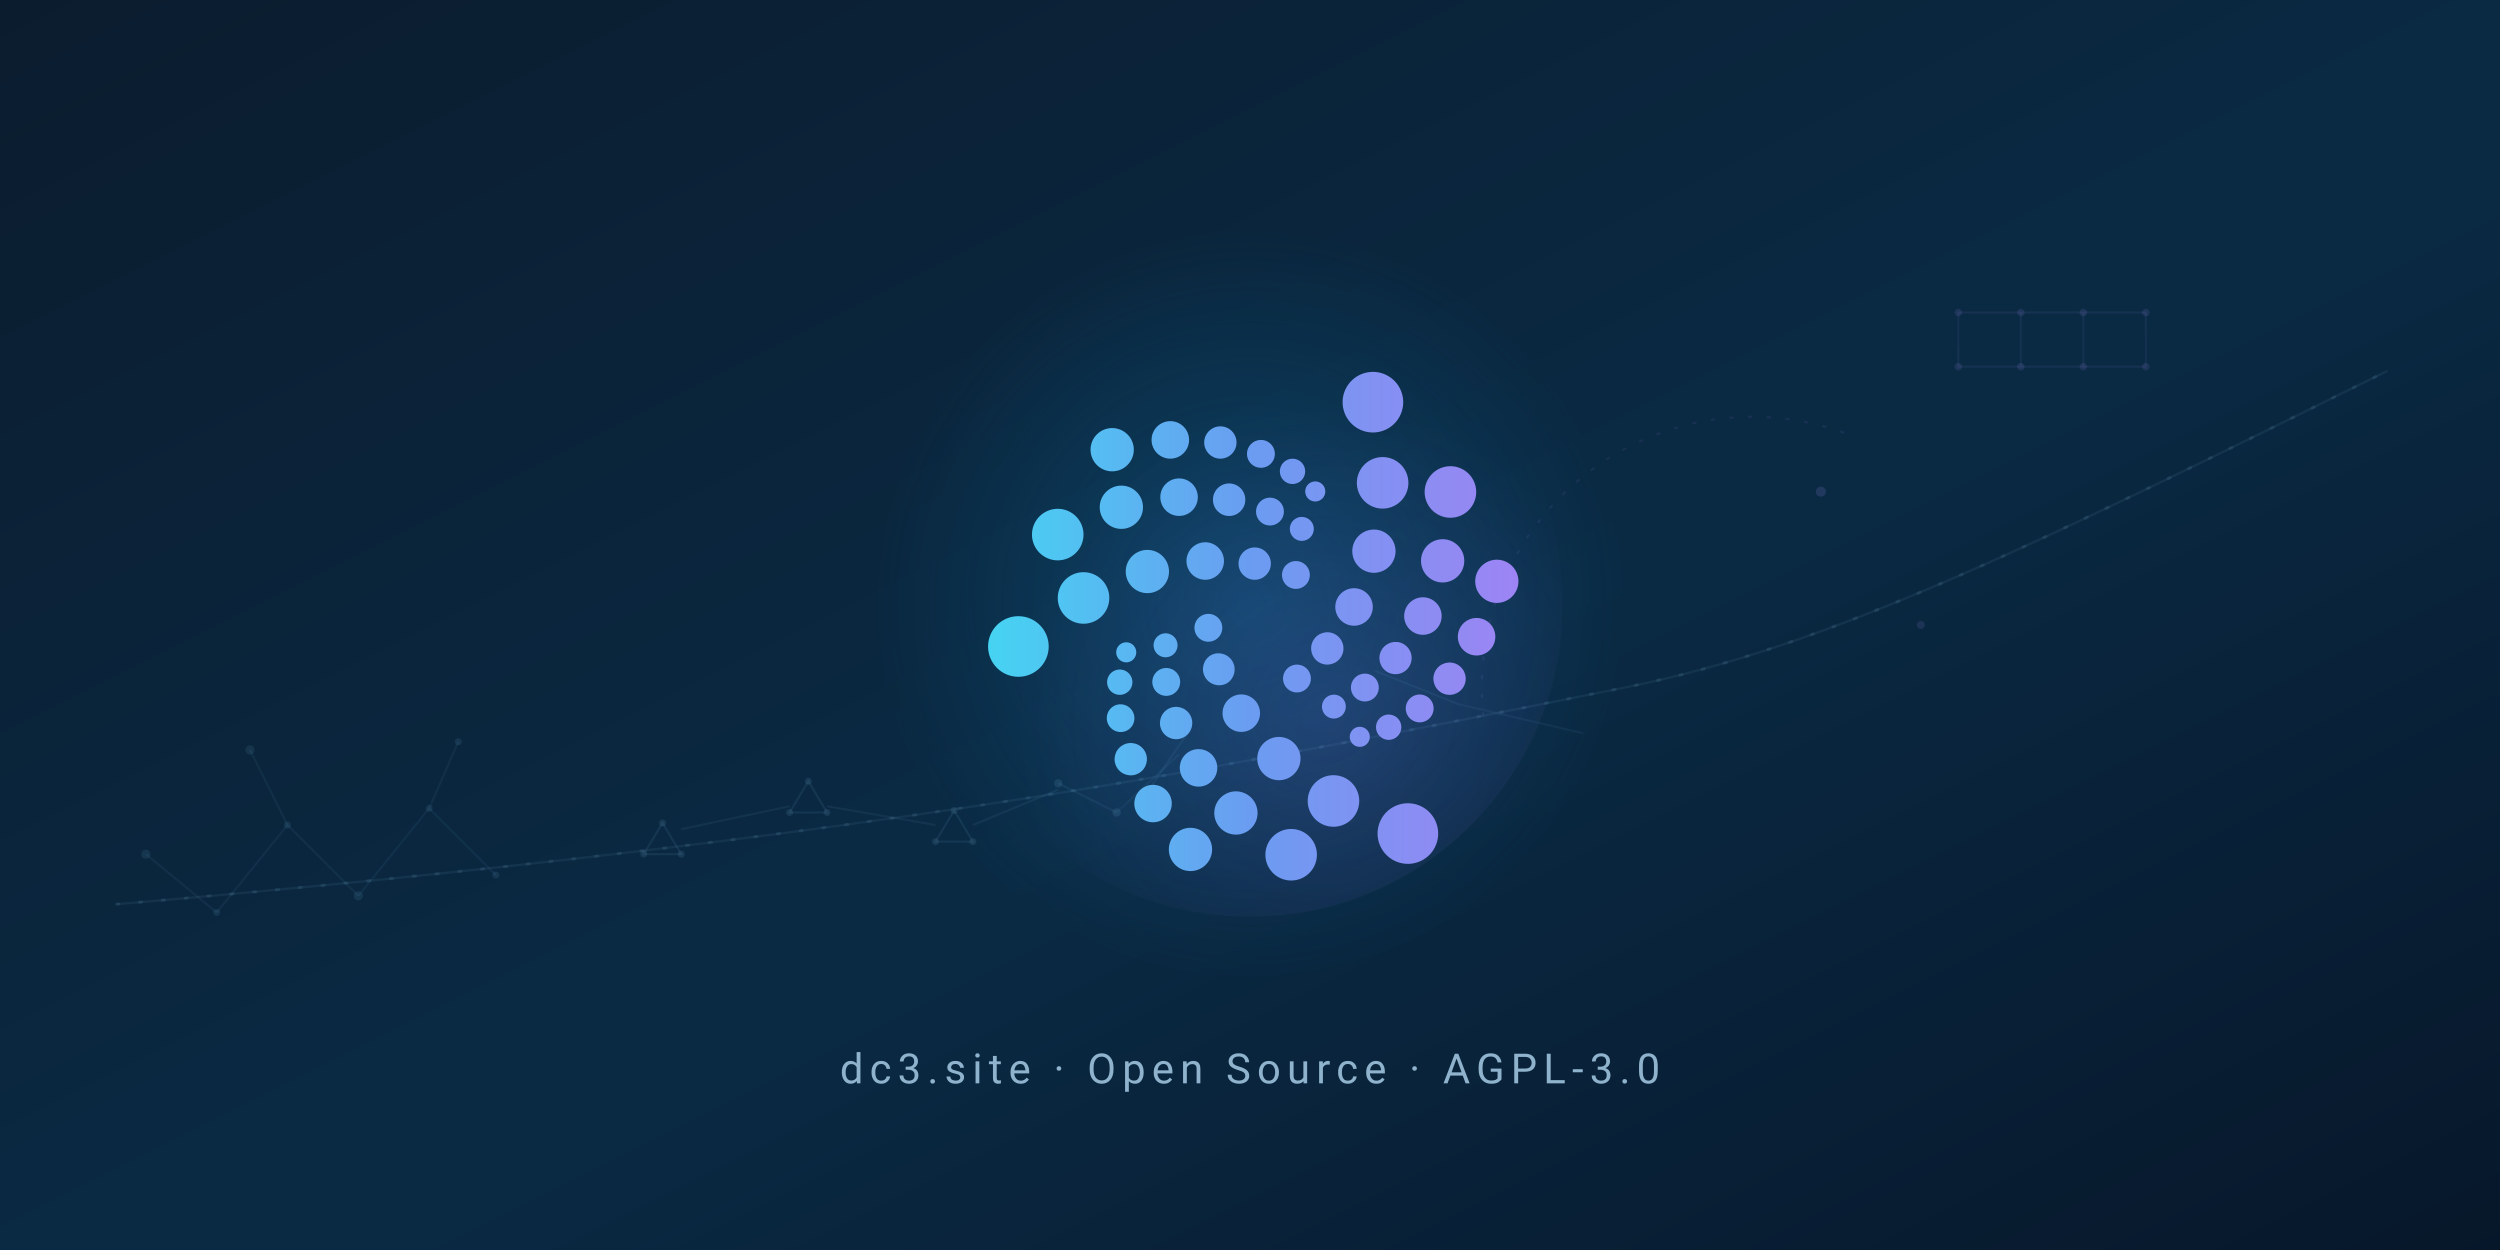
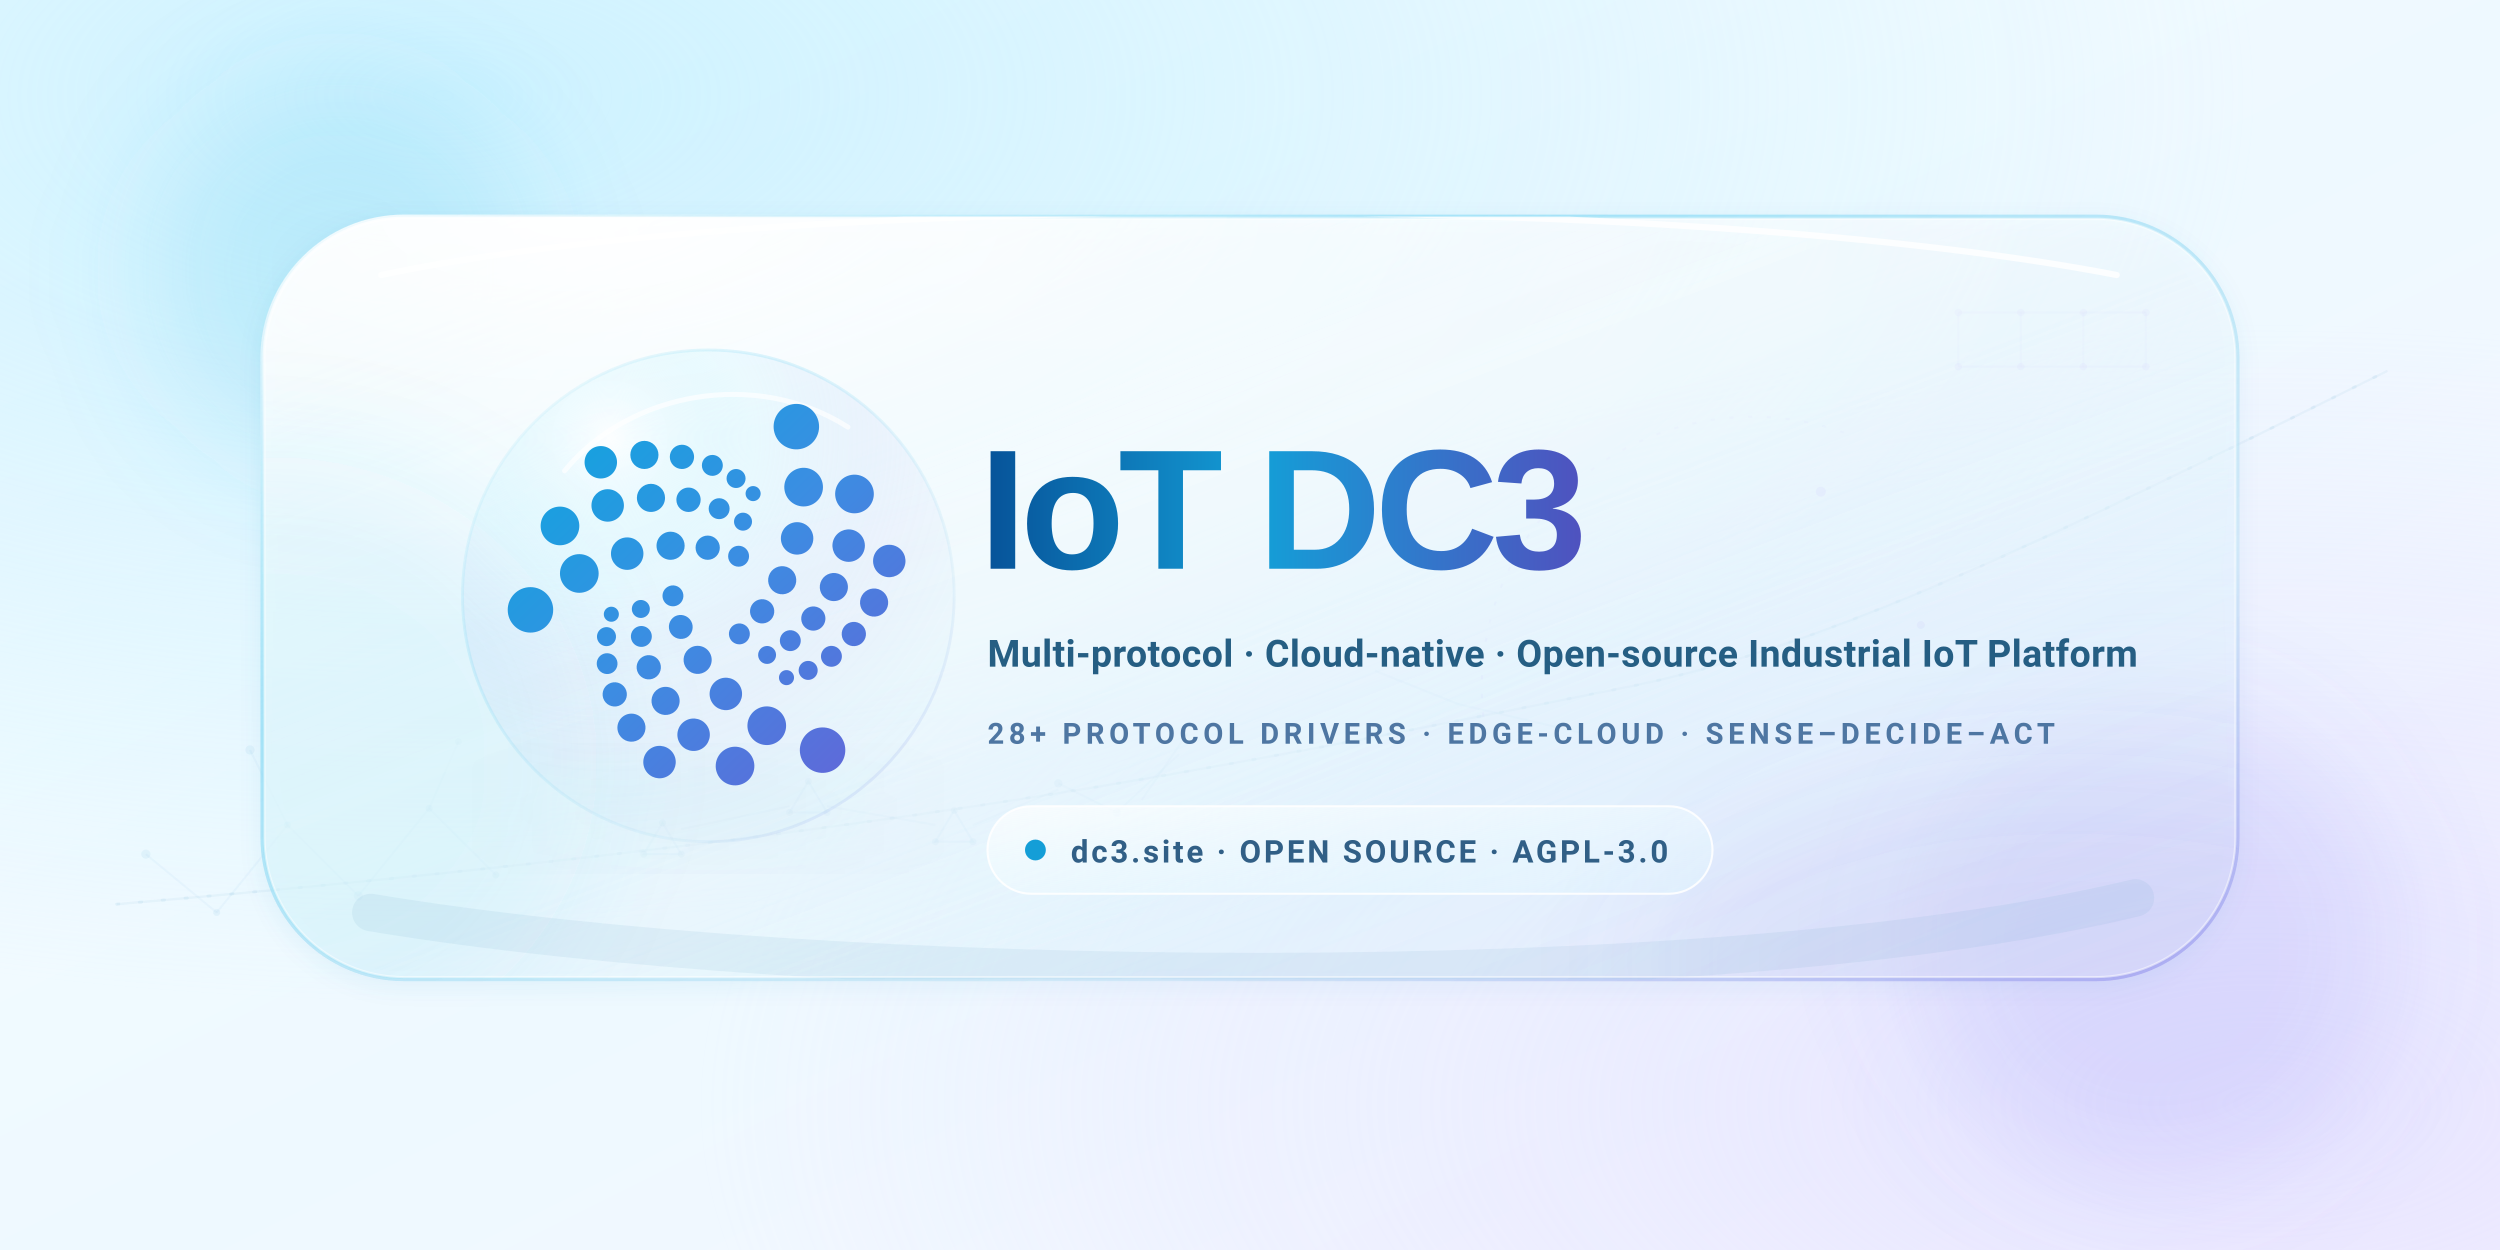
<svg xmlns="http://www.w3.org/2000/svg" width="1200" height="600" viewBox="0 0 1200 600" font-family="'Segoe UI','PingFang SC',Roboto,Arial,sans-serif">
  <defs>
    <linearGradient id="bg" x1="0" y1="0" x2="1" y2="1">
-       <stop offset="0" stop-color="#0b1c2e" />
-       <stop offset="0.55" stop-color="#0a2a44" />
-       <stop offset="1" stop-color="#07172a" />
+       <stop offset="0" stop-color="#f9fdff" />
+       <stop offset="0.52" stop-color="#eef9ff" />
+       <stop offset="1" stop-color="#f8f6ff" />
    </linearGradient>
+     <radialGradient id="bg-cyan" cx="0.18" cy="0.08" r="0.72">
+       <stop offset="0" stop-color="#bdeeff" stop-opacity="0.72" />
+       <stop offset="1" stop-color="#bdeeff" stop-opacity="0" />
+     </radialGradient>
+     <radialGradient id="bg-violet" cx="0.9" cy="0.88" r="0.62">
+       <stop offset="0" stop-color="#ddd9ff" stop-opacity="0.58" />
+       <stop offset="1" stop-color="#ddd9ff" stop-opacity="0" />
+     </radialGradient>
    <linearGradient id="word" x1="0" y1="0" x2="1" y2="0">
-       <stop offset="0" stop-color="#38c6ec" />
-       <stop offset="0.5" stop-color="#5a8dee" />
-       <stop offset="1" stop-color="#8f6ff2" />
+       <stop offset="0" stop-color="#07549a" />
+       <stop offset="0.46" stop-color="#149ed7" />
+       <stop offset="1" stop-color="#4f52bf" />
    </linearGradient>
-     <linearGradient id="logoword" x1="0" y1="0" x2="1" y2="0">
-       <stop offset="0" stop-color="#46d3f2" />
-       <stop offset="0.5" stop-color="#6b9cf1" />
-       <stop offset="1" stop-color="#9d84f4" />
+     <linearGradient id="logoword" x1="0" y1="0" x2="1" y2="1">
+       <stop offset="0" stop-color="#08a9de" />
+       <stop offset="0.5" stop-color="#3c8de2" />
+       <stop offset="1" stop-color="#6662d7" />
    </linearGradient>
-     <radialGradient id="logoglow" cx="0.5" cy="0.5" r="0.5">
-       <stop offset="0" stop-color="#1296db" stop-opacity="0.26" />
-       <stop offset="1" stop-color="#1296db" stop-opacity="0" />
+     <radialGradient id="logo-lens" cx="0.3" cy="0.18" r="0.86">
+       <stop offset="0" stop-color="#ffffff" stop-opacity="0.7" />
+       <stop offset="0.34" stop-color="#b9f0ff" stop-opacity="0.2" />
+       <stop offset="0.72" stop-color="#8e9cec" stop-opacity="0.07" />
+       <stop offset="1" stop-color="#55bfe8" stop-opacity="0.015" />
    </radialGradient>
-     <radialGradient id="logoglow2" cx="0.62" cy="0.68" r="0.5">
-       <stop offset="0" stop-color="#8f6ff2" stop-opacity="0.16" />
-       <stop offset="1" stop-color="#8f6ff2" stop-opacity="0" />
+     <linearGradient id="glass-base" x1="0" y1="0" x2="1" y2="1">
+       <stop offset="0" stop-color="#ffffff" stop-opacity="0.84" />
+       <stop offset="0.42" stop-color="#f8fdff" stop-opacity="0.61" />
+       <stop offset="0.72" stop-color="#dff5ff" stop-opacity="0.42" />
+       <stop offset="1" stop-color="#ebe9ff" stop-opacity="0.48" />
+     </linearGradient>
+     <radialGradient id="glass-light" cx="0.16" cy="0" r="0.76">
+       <stop offset="0" stop-color="#ffffff" stop-opacity="0.96" />
+       <stop offset="0.38" stop-color="#ffffff" stop-opacity="0.34" />
+       <stop offset="1" stop-color="#ffffff" stop-opacity="0" />
    </radialGradient>
+     <linearGradient id="glass-border" x1="0" y1="0" x2="1" y2="1">
+       <stop offset="0" stop-color="#ffffff" stop-opacity="0.98" />
+       <stop offset="0.34" stop-color="#80d8f4" stop-opacity="0.62" />
+       <stop offset="0.72" stop-color="#b8dff3" stop-opacity="0.5" />
+       <stop offset="1" stop-color="#8c89ec" stop-opacity="0.58" />
+     </linearGradient>
+     <linearGradient id="glass-sheen" x1="0" y1="0" x2="0" y2="1">
+       <stop offset="0" stop-color="#ffffff" stop-opacity="0.92" />
+       <stop offset="0.38" stop-color="#ffffff" stop-opacity="0.18" />
+       <stop offset="1" stop-color="#ffffff" stop-opacity="0" />
+     </linearGradient>
+     <linearGradient id="pill-fill" x1="0" y1="0" x2="1" y2="1">
+       <stop offset="0" stop-color="#ffffff" stop-opacity="0.72" />
+       <stop offset="1" stop-color="#dff6ff" stop-opacity="0.38" />
+     </linearGradient>
+     <filter id="glass-shadow" x="-20%" y="-30%" width="140%" height="170%">
+       <feDropShadow dx="0" dy="22" stdDeviation="25" flood-color="#0c5999" flood-opacity="0.15" />
+       <feDropShadow dx="0" dy="3" stdDeviation="5" flood-color="#2c7fba" flood-opacity="0.11" />
+     </filter>
+     <filter id="soft-blur" x="-80%" y="-80%" width="260%" height="260%">
+       <feGaussianBlur stdDeviation="28" />
+     </filter>
+     <clipPath id="glass-clip">
+       <rect x="126" y="104" width="948" height="366" rx="68" />
+     </clipPath>
  </defs>
  <rect width="1200" height="600" fill="url(#bg)" />
+   <rect width="1200" height="600" fill="url(#bg-cyan)" />
+   <rect width="1200" height="600" fill="url(#bg-violet)" />
+   <circle cx="163" cy="130" r="92" fill="#4bc4ed" fill-opacity="0.18" filter="url(#soft-blur)" />
+   <circle cx="1035" cy="454" r="116" fill="#817cf0" fill-opacity="0.15" filter="url(#soft-blur)" />
  <g id="dc3-protocol-mesh">
    <path d="M56 434 C 220 420, 400 400, 560 372 C 640 358, 700 346, 780 330 C 880 310, 980 260, 1146 178" fill="none" stroke="#7db8dd" stroke-opacity="0.09" stroke-width="1.1" />
    <path d="M56 434 C 220 420, 400 400, 560 372 C 640 358, 700 346, 780 330 C 880 310, 980 260, 1146 178" fill="none" stroke="#7db8dd" stroke-opacity="0.12" stroke-width="1.5" stroke-dasharray="1 10" stroke-linecap="round" />
    <line x1="70" y1="410" x2="104" y2="438" stroke="#7db8dd" stroke-opacity="0.07" stroke-width="1" />
    <line x1="104" y1="438" x2="138" y2="396" stroke="#7db8dd" stroke-opacity="0.07" stroke-width="1" />
    <line x1="138" y1="396" x2="172" y2="430" stroke="#7db8dd" stroke-opacity="0.07" stroke-width="1" />
    <line x1="172" y1="430" x2="206" y2="388" stroke="#7db8dd" stroke-opacity="0.07" stroke-width="1" />
    <line x1="206" y1="388" x2="238" y2="420" stroke="#7db8dd" stroke-opacity="0.07" stroke-width="1" />
    <line x1="120" y1="360" x2="138" y2="396" stroke="#7db8dd" stroke-opacity="0.07" stroke-width="1" />
    <line x1="220" y1="356" x2="206" y2="388" stroke="#7db8dd" stroke-opacity="0.07" stroke-width="1" />
    <path d="M318 395 L327 410 L309 410 Z" fill="none" stroke="#7db8dd" stroke-opacity="0.10" />
    <path d="M388 375 L397 390 L379 390 Z" fill="none" stroke="#7db8dd" stroke-opacity="0.10" />
    <path d="M458 389 L467 404 L449 404 Z" fill="none" stroke="#7db8dd" stroke-opacity="0.10" />
    <line x1="327" y1="398" x2="379" y2="387" stroke="#7db8dd" stroke-opacity="0.08" stroke-width="1" />
    <line x1="397" y1="387" x2="449" y2="396" stroke="#7db8dd" stroke-opacity="0.08" stroke-width="1" />
    <line x1="467" y1="396" x2="508" y2="379" stroke="#7db8dd" stroke-opacity="0.08" stroke-width="1" />
    <line x1="508" y1="376" x2="536" y2="390" stroke="#7db8dd" stroke-opacity="0.08" stroke-width="1" />
    <line x1="548" y1="384" x2="570" y2="352" stroke="#7db8dd" stroke-opacity="0.08" stroke-width="1" />
    <line x1="536" y1="390" x2="566" y2="362" stroke="#7db8dd" stroke-opacity="0.07" stroke-width="1" />
    <line x1="940" y1="150" x2="970" y2="150" stroke="#a88ff5" stroke-opacity="0.08" stroke-width="1" />
    <line x1="940" y1="150" x2="940" y2="176" stroke="#a88ff5" stroke-opacity="0.07" stroke-width="1" />
    <line x1="940" y1="176" x2="970" y2="176" stroke="#a88ff5" stroke-opacity="0.08" stroke-width="1" />
    <line x1="970" y1="150" x2="1000" y2="150" stroke="#a88ff5" stroke-opacity="0.08" stroke-width="1" />
    <line x1="970" y1="150" x2="970" y2="176" stroke="#a88ff5" stroke-opacity="0.07" stroke-width="1" />
    <line x1="970" y1="176" x2="1000" y2="176" stroke="#a88ff5" stroke-opacity="0.08" stroke-width="1" />
    <line x1="1000" y1="150" x2="1030" y2="150" stroke="#a88ff5" stroke-opacity="0.08" stroke-width="1" />
    <line x1="1000" y1="150" x2="1000" y2="176" stroke="#a88ff5" stroke-opacity="0.07" stroke-width="1" />
    <line x1="1000" y1="176" x2="1030" y2="176" stroke="#a88ff5" stroke-opacity="0.08" stroke-width="1" />
    <line x1="1030" y1="150" x2="1030" y2="176" stroke="#a88ff5" stroke-opacity="0.07" stroke-width="1" />
    <path d="M712 344 A 130 130 0 0 1 886 208" fill="none" stroke="#a88ff5" stroke-opacity="0.09" stroke-dasharray="2 7" />
    <line x1="660" y1="322" x2="700" y2="338" stroke="#7db8dd" stroke-opacity="0.08" stroke-width="1" />
    <line x1="700" y1="338" x2="760" y2="352" stroke="#7db8dd" stroke-opacity="0.07" stroke-width="1" />
    <circle cx="70" cy="410" r="2.2" fill="#7db8dd" fill-opacity="0.11" />
    <circle cx="104" cy="438" r="1.7" fill="#7db8dd" fill-opacity="0.11" />
    <circle cx="138" cy="396" r="1.7" fill="#7db8dd" fill-opacity="0.11" />
    <circle cx="172" cy="430" r="2.2" fill="#7db8dd" fill-opacity="0.11" />
    <circle cx="206" cy="388" r="1.7" fill="#7db8dd" fill-opacity="0.11" />
    <circle cx="238" cy="420" r="1.7" fill="#7db8dd" fill-opacity="0.11" />
    <circle cx="120" cy="360" r="2.2" fill="#7db8dd" fill-opacity="0.11" />
    <circle cx="220" cy="356" r="1.7" fill="#7db8dd" fill-opacity="0.11" />
    <circle cx="318" cy="395" r="1.7" fill="#7db8dd" fill-opacity="0.12" />
    <circle cx="327" cy="410" r="1.7" fill="#7db8dd" fill-opacity="0.12" />
    <circle cx="309" cy="410" r="1.7" fill="#7db8dd" fill-opacity="0.12" />
    <circle cx="388" cy="375" r="1.7" fill="#7db8dd" fill-opacity="0.12" />
    <circle cx="397" cy="390" r="1.7" fill="#7db8dd" fill-opacity="0.12" />
    <circle cx="379" cy="390" r="1.7" fill="#7db8dd" fill-opacity="0.12" />
    <circle cx="458" cy="389" r="1.7" fill="#7db8dd" fill-opacity="0.12" />
    <circle cx="467" cy="404" r="1.7" fill="#7db8dd" fill-opacity="0.12" />
    <circle cx="449" cy="404" r="1.7" fill="#7db8dd" fill-opacity="0.12" />
    <circle cx="508" cy="376" r="2.0" fill="#7db8dd" fill-opacity="0.13" />
    <circle cx="536" cy="390" r="2.0" fill="#7db8dd" fill-opacity="0.13" />
    <circle cx="940" cy="150" r="1.8" fill="#a88ff5" fill-opacity="0.12" />
    <circle cx="940" cy="176" r="1.8" fill="#a88ff5" fill-opacity="0.12" />
    <circle cx="970" cy="150" r="1.8" fill="#a88ff5" fill-opacity="0.12" />
    <circle cx="970" cy="176" r="1.8" fill="#a88ff5" fill-opacity="0.12" />
    <circle cx="1000" cy="150" r="1.8" fill="#a88ff5" fill-opacity="0.12" />
    <circle cx="1000" cy="176" r="1.8" fill="#a88ff5" fill-opacity="0.12" />
    <circle cx="1030" cy="150" r="1.8" fill="#a88ff5" fill-opacity="0.12" />
    <circle cx="1030" cy="176" r="1.8" fill="#a88ff5" fill-opacity="0.12" />
    <circle cx="874" cy="236" r="2.4" fill="#a88ff5" fill-opacity="0.16" />
    <circle cx="922" cy="300" r="1.9" fill="#a88ff5" fill-opacity="0.13" />
  </g>
-   <circle cx="600" cy="290" r="180" fill="url(#logoglow)" />
-   <circle cx="600" cy="290" r="150" fill="url(#logoglow2)" />
-   <g transform="translate(474,178) scale(0.24)" fill="url(#logoword)">
-     <path d="M655.509 261.369a20.109 20.109 0 1 0 0-40.223 20.109 20.109 0 0 0 0 40.223M610.044 226.394a25.356 25.356 0 1 0 0-50.712 25.356 25.356 0 0 0 0 50.712M628.794 292.121a23.998 23.998 0 1 0 0 47.995 23.998 23.998 0 0 0 0-47.995M546.646 193.966a27.903 27.903 0 1 0 0-55.805 27.903 27.903 0 0 0 0 55.805M537.027 281.483a27.908 27.908 0 1 0 55.816 0 27.908 27.908 0 0 0-55.816 0M616.809 436.176a27.908 27.908 0 1 0 0-55.816 27.908 27.908 0 0 0 0 55.816M465.326 175.677a32.354 32.354 0 1 0 0-64.703 32.354 32.354 0 0 0 0 64.703M566.755 385.533a32.349 32.349 0 1 0-64.698 0 32.349 32.349 0 1 0 64.703 0M450.905 257.947a32.349 32.349 0 1 0 64.703 0 32.354 32.354 0 1 0-64.703 0M365.648 175.677a37.527 37.527 0 1 0-0.011-75.054 37.527 37.527 0 0 0 0.011 75.054M345.613 252.265a37.527 37.527 0 1 0 75.049-0.005 37.527 37.527 0 0 0-75.049 0M435.874 342.838a37.527 37.527 0 1 0 0 75.049 37.527 37.527 0 0 0 0-75.049M249.352 201.033a43.279 43.279 0 0 0 43.279-43.284 43.279 43.279 0 0 0-43.279-43.279 43.279 43.279 0 1 0 0 86.562M224.431 272.84a43.284 43.284 0 1 0 43.279-43.284 43.284 43.284 0 0 0-43.279 43.284M276.459 401.376a43.284 43.284 0 1 0 86.568 0 43.284 43.284 0 0 0-86.568 0M140.49 379.05c28.476 0 51.561-23.08 51.561-51.561 0-28.476-23.085-51.561-51.561-51.561s-51.561 23.085-51.561 51.561 23.08 51.561 51.561 51.561M192.05 402.687c-28.481 0-51.566 23.085-51.566 51.561s23.085 51.571 51.561 51.571 51.571-23.096 51.571-51.571c0-28.476-23.09-51.561-51.571-51.561M61.758 490.676C28.279 490.676 1.135 517.82 1.135 551.305c0 33.49 27.144 60.634 60.634 60.634 33.49 0 60.634-27.144 60.634-60.634 0-33.479-27.144-60.628-60.634-60.628M294.944 553.034a20.109 20.109 0 1 0-34.949 19.902 20.109 20.109 0 0 0 34.949-19.902M252.472 600.372a25.361 25.361 0 1 0 25.096 44.064 25.361 25.361 0 0 0-25.096-44.064M367.616 569.997a23.998 23.998 0 1 0-23.743-41.703 23.998 23.998 0 0 0 23.743 41.703M279.823 719.044a27.903 27.903 0 1 0-27.627-48.494 27.908 27.908 0 0 0 27.621 48.494M333.002 635.591a27.908 27.908 0 1 0 48.494-27.621 27.908 27.908 0 0 0-48.494 27.621M427.926 489.7a27.903 27.903 0 1 0 27.627 48.494 27.903 27.903 0 1 0-27.627-48.494M314.617 760.699a32.349 32.349 0 1 0-56.219 32.025 32.349 32.349 0 0 0 56.219-32.025M478.786 624.916a32.365 32.365 0 0 0-32.025-56.224 32.359 32.359 0 0 0 32.031 56.224M393.243 732.515a32.354 32.354 0 1 0-32.036-56.224 32.354 32.354 0 0 0 32.036 56.224M363.955 847.315a37.527 37.527 0 1 0-65.212 37.145 37.527 37.527 0 0 0 65.207-37.145M440.421 826.814a37.527 37.527 0 1 0-37.151-65.212 37.527 37.527 0 0 0 37.151 65.212M525.625 717.585a37.527 37.527 0 1 0-37.145-65.207 37.527 37.527 0 0 0 37.14 65.207M384.52 919.626a43.284 43.284 0 1 0 42.854 75.219 43.284 43.284 0 0 0-42.854-75.219M475.433 846.705a43.284 43.284 0 1 0 42.849 75.224 43.284 43.284 0 0 0-42.849-75.224M604.213 813.098a43.284 43.284 0 1 0-42.854-75.224 43.284 43.284 0 0 0 42.854 75.224M581.791 923.011c-24.74 14.092-33.373 45.581-19.286 70.322 14.097 24.746 45.581 33.378 70.327 19.281 24.74-14.092 33.373-45.576 19.286-70.322-14.097-24.746-45.587-33.373-70.327-19.281M666.417 815.47c-24.746 14.092-33.378 45.576-19.286 70.322 14.097 24.746 45.576 33.378 70.327 19.281 24.74-14.092 33.373-45.581 19.281-70.322-14.092-24.746-45.581-33.378-70.322-19.281M810.748 872.756c-29.096 16.575-39.246 53.593-22.671 82.689 16.575 29.096 53.588 39.246 82.695 22.671 29.091-16.575 39.246-53.598 22.671-82.689-16.575-29.091-53.603-39.252-82.695-22.671M754.561 714.566a20.109 20.109 0 1 0-20.002 34.896 20.109 20.109 0 0 0 20.002-34.896M789.456 734.569a25.361 25.361 0 1 0 25.218-44.005 25.361 25.361 0 0 0-25.218 44.005M704.83 650.781a23.998 23.998 0 1 0-23.876 41.639 23.998 23.998 0 0 0 23.876-41.634M850.058 699.169a27.908 27.908 0 1 0 27.759-48.415 27.908 27.908 0 0 0-27.759 48.415M768.584 609.216a27.903 27.903 0 1 0-27.749 48.42 27.903 27.903 0 1 0 27.749-48.42M605.03 639.602a27.903 27.903 0 1 0 27.749-48.42 27.903 27.903 0 1 0-27.749 48.42M940.186 587.643a32.349 32.349 0 1 0-32.174 56.134 32.349 32.349 0 0 0 32.174-56.134M651.54 539.112a32.349 32.349 0 0 0 11.986 44.154 32.349 32.349 0 1 0 32.174-56.134 32.354 32.354 0 0 0-44.159 11.98M799.654 602.335a32.354 32.354 0 1 0 32.174-56.14 32.354 32.354 0 0 0-32.174 56.134M996.814 499.245a37.517 37.517 0 0 0-51.211 13.896 37.527 37.527 0 1 0 51.211-13.896M851.798 522.781a37.527 37.527 0 1 0 37.32-65.112 37.527 37.527 0 0 0-37.32 65.112M714.439 504.837a37.517 37.517 0 0 0 51.205-13.896 37.527 37.527 0 1 0-51.211 13.896M1040.501 383.602a43.284 43.284 0 1 0-43.04 75.107 43.284 43.284 0 0 0 43.045-75.102M888.477 417.41a43.289 43.289 0 1 0 43.05-75.113 43.289 43.289 0 0 0-43.05 75.113M810.164 382.599a43.284 43.284 0 1 0-75.102-43.045 43.284 43.284 0 0 0 75.102 43.045M900.218 287.038c24.703 14.156 56.214 5.608 70.375-19.101 14.166-24.703 5.608-56.209-19.101-70.369-24.703-14.166-56.214-5.613-70.375 19.09-14.161 24.709-5.608 56.214 19.101 70.375M815.884 179.269c-24.709-14.166-56.219-5.613-70.38 19.095-14.166 24.703-5.608 56.209 19.095 70.369 24.709 14.166 56.219 5.613 70.38-19.09 14.161-24.709 5.608-56.214-19.101-70.375M740.67 115.303c29.054 16.66 66.104 6.6 82.753-22.454s6.6-66.098-22.454-82.753c-29.049-16.649-66.109-6.6-82.748 22.454-16.66 29.049-6.606 66.109 22.443 82.753" />
+   <g filter="url(#glass-shadow)">
+     <rect x="126" y="104" width="948" height="366" rx="68" fill="url(#glass-base)" stroke="url(#glass-border)" stroke-width="2" />
  </g>
-   <text x="600" y="520" font-size="20" letter-spacing="3" text-anchor="middle" fill="#8fb3cc">dc3.site · Open Source · AGPL-3.0</text>
+   <g clip-path="url(#glass-clip)">
+     <rect x="126" y="104" width="948" height="366" fill="url(#glass-light)" />
+     <ellipse cx="292" cy="93" rx="298" ry="128" fill="url(#glass-sheen)" opacity="0.74" />
+     <ellipse cx="994" cy="462" rx="204" ry="92" fill="#7474e7" fill-opacity="0.09" filter="url(#soft-blur)" />
+     <ellipse cx="130" cy="366" rx="156" ry="146" fill="#42c8ee" fill-opacity="0.1" filter="url(#soft-blur)" />
+     <path d="M183 132 C 372 92, 809 92, 1016 132" fill="none" stroke="#ffffff" stroke-opacity="0.83" stroke-width="3" stroke-linecap="round" />
+     <path d="M178 438 C 393 474, 822 480, 1025 431" fill="none" stroke="#609ac7" stroke-opacity="0.1" stroke-width="18" stroke-linecap="round" />
+   </g>
+   <rect x="127" y="105" width="946" height="364" rx="67" fill="none" stroke="#ffffff" stroke-opacity="0.5" />
+   <ellipse cx="340" cy="388" rx="82" ry="12" fill="#286caa" fill-opacity="0.08" filter="url(#soft-blur)" />
+   <circle cx="340" cy="286" r="118" fill="url(#logo-lens)" stroke="url(#glass-border)" stroke-opacity="0.42" stroke-width="1.4" />
+   <path d="M271 226 C 302 188, 363 177, 407 205" fill="none" stroke="#ffffff" stroke-opacity="0.67" stroke-width="2.4" stroke-linecap="round" />
+   <g transform="translate(-112,60) scale(0.75)">
+     <g transform="translate(474,178) scale(0.24)" fill="url(#logoword)">
+       <path d="M655.509 261.369a20.109 20.109 0 1 0 0-40.223 20.109 20.109 0 0 0 0 40.223M610.044 226.394a25.356 25.356 0 1 0 0-50.712 25.356 25.356 0 0 0 0 50.712M628.794 292.121a23.998 23.998 0 1 0 0 47.995 23.998 23.998 0 0 0 0-47.995M546.646 193.966a27.903 27.903 0 1 0 0-55.805 27.903 27.903 0 0 0 0 55.805M537.027 281.483a27.908 27.908 0 1 0 55.816 0 27.908 27.908 0 0 0-55.816 0M616.809 436.176a27.908 27.908 0 1 0 0-55.816 27.908 27.908 0 0 0 0 55.816M465.326 175.677a32.354 32.354 0 1 0 0-64.703 32.354 32.354 0 0 0 0 64.703M566.755 385.533a32.349 32.349 0 1 0-64.698 0 32.349 32.349 0 1 0 64.703 0M450.905 257.947a32.349 32.349 0 1 0 64.703 0 32.354 32.354 0 1 0-64.703 0M365.648 175.677a37.527 37.527 0 1 0-0.011-75.054 37.527 37.527 0 0 0 0.011 75.054M345.613 252.265a37.527 37.527 0 1 0 75.049-0.005 37.527 37.527 0 0 0-75.049 0M435.874 342.838a37.527 37.527 0 1 0 0 75.049 37.527 37.527 0 0 0 0-75.049M249.352 201.033a43.279 43.279 0 0 0 43.279-43.284 43.279 43.279 0 0 0-43.279-43.279 43.279 43.279 0 1 0 0 86.562M224.431 272.84a43.284 43.284 0 1 0 43.279-43.284 43.284 43.284 0 0 0-43.279 43.284M276.459 401.376a43.284 43.284 0 1 0 86.568 0 43.284 43.284 0 0 0-86.568 0M140.49 379.05c28.476 0 51.561-23.08 51.561-51.561 0-28.476-23.085-51.561-51.561-51.561s-51.561 23.085-51.561 51.561 23.08 51.561 51.561 51.561M192.05 402.687c-28.481 0-51.566 23.085-51.566 51.561s23.085 51.571 51.561 51.571 51.571-23.096 51.571-51.571c0-28.476-23.09-51.561-51.571-51.561M61.758 490.676C28.279 490.676 1.135 517.82 1.135 551.305c0 33.49 27.144 60.634 60.634 60.634 33.49 0 60.634-27.144 60.634-60.634 0-33.479-27.144-60.628-60.634-60.628M294.944 553.034a20.109 20.109 0 1 0-34.949 19.902 20.109 20.109 0 0 0 34.949-19.902M252.472 600.372a25.361 25.361 0 1 0 25.096 44.064 25.361 25.361 0 0 0-25.096-44.064M367.616 569.997a23.998 23.998 0 1 0-23.743-41.703 23.998 23.998 0 0 0 23.743 41.703M279.823 719.044a27.903 27.903 0 1 0-27.627-48.494 27.908 27.908 0 0 0 27.621 48.494M333.002 635.591a27.908 27.908 0 1 0 48.494-27.621 27.908 27.908 0 0 0-48.494 27.621M427.926 489.7a27.903 27.903 0 1 0 27.627 48.494 27.903 27.903 0 1 0-27.627-48.494M314.617 760.699a32.349 32.349 0 1 0-56.219 32.025 32.349 32.349 0 0 0 56.219-32.025M478.786 624.916a32.365 32.365 0 0 0-32.025-56.224 32.359 32.359 0 0 0 32.031 56.224M393.243 732.515a32.354 32.354 0 1 0-32.036-56.224 32.354 32.354 0 0 0 32.036 56.224M363.955 847.315a37.527 37.527 0 1 0-65.212 37.145 37.527 37.527 0 0 0 65.207-37.145M440.421 826.814a37.527 37.527 0 1 0-37.151-65.212 37.527 37.527 0 0 0 37.151 65.212M525.625 717.585a37.527 37.527 0 1 0-37.145-65.207 37.527 37.527 0 0 0 37.14 65.207M384.52 919.626a43.284 43.284 0 1 0 42.854 75.219 43.284 43.284 0 0 0-42.854-75.219M475.433 846.705a43.284 43.284 0 1 0 42.849 75.224 43.284 43.284 0 0 0-42.849-75.224M604.213 813.098a43.284 43.284 0 1 0-42.854-75.224 43.284 43.284 0 0 0 42.854 75.224M581.791 923.011c-24.74 14.092-33.373 45.581-19.286 70.322 14.097 24.746 45.581 33.378 70.327 19.281 24.74-14.092 33.373-45.576 19.286-70.322-14.097-24.746-45.587-33.373-70.327-19.281M666.417 815.47c-24.746 14.092-33.378 45.576-19.286 70.322 14.097 24.746 45.576 33.378 70.327 19.281 24.74-14.092 33.373-45.581 19.281-70.322-14.092-24.746-45.581-33.378-70.322-19.281M810.748 872.756c-29.096 16.575-39.246 53.593-22.671 82.689 16.575 29.096 53.588 39.246 82.695 22.671 29.091-16.575 39.246-53.598 22.671-82.689-16.575-29.091-53.603-39.252-82.695-22.671M754.561 714.566a20.109 20.109 0 1 0-20.002 34.896 20.109 20.109 0 0 0 20.002-34.896M789.456 734.569a25.361 25.361 0 1 0 25.218-44.005 25.361 25.361 0 0 0-25.218 44.005M704.83 650.781a23.998 23.998 0 1 0-23.876 41.639 23.998 23.998 0 0 0 23.876-41.634M850.058 699.169a27.908 27.908 0 1 0 27.759-48.415 27.908 27.908 0 0 0-27.759 48.415M768.584 609.216a27.903 27.903 0 1 0-27.749 48.42 27.903 27.903 0 1 0 27.749-48.42M605.03 639.602a27.903 27.903 0 1 0 27.749-48.42 27.903 27.903 0 1 0-27.749 48.42M940.186 587.643a32.349 32.349 0 1 0-32.174 56.134 32.349 32.349 0 0 0 32.174-56.134M651.54 539.112a32.349 32.349 0 0 0 11.986 44.154 32.349 32.349 0 1 0 32.174-56.134 32.354 32.354 0 0 0-44.159 11.98M799.654 602.335a32.354 32.354 0 1 0 32.174-56.14 32.354 32.354 0 0 0-32.174 56.134M996.814 499.245a37.517 37.517 0 0 0-51.211 13.896 37.527 37.527 0 1 0 51.211-13.896M851.798 522.781a37.527 37.527 0 1 0 37.32-65.112 37.527 37.527 0 0 0-37.32 65.112M714.439 504.837a37.517 37.517 0 0 0 51.205-13.896 37.527 37.527 0 1 0-51.211 13.896M1040.501 383.602a43.284 43.284 0 1 0-43.04 75.107 43.284 43.284 0 0 0 43.045-75.102M888.477 417.41a43.289 43.289 0 1 0 43.05-75.113 43.289 43.289 0 0 0-43.05 75.113M810.164 382.599a43.284 43.284 0 1 0-75.102-43.045 43.284 43.284 0 0 0 75.102 43.045M900.218 287.038c24.703 14.156 56.214 5.608 70.375-19.101 14.166-24.703 5.608-56.209-19.101-70.369-24.703-14.166-56.214-5.613-70.375 19.09-14.161 24.709-5.608 56.214 19.101 70.375M815.884 179.269c-24.709-14.166-56.219-5.613-70.38 19.095-14.166 24.703-5.608 56.209 19.095 70.369 24.709 14.166 56.219 5.613 70.38-19.09 14.161-24.709 5.608-56.214-19.101-70.375M740.67 115.303c29.054 16.66 66.104 6.6 82.753-22.454s6.6-66.098-22.454-82.753c-29.049-16.649-66.109-6.6-82.748 22.454-16.66 29.049-6.606 66.109 22.443 82.753" />
+     </g>
+   </g>
+   <g aria-label="IoT DC3 brand title">
+     <text x="470" y="273" data-max-x="1006" font-family="'Segoe UI Variable Display','Segoe UI',Arial,sans-serif" font-size="82" font-weight="760" letter-spacing="-3" fill="url(#word)">IoT DC3</text>
+     <text x="474" y="320" data-max-x="1006" textLength="520" lengthAdjust="spacingAndGlyphs" font-size="18" font-weight="600" letter-spacing="0.2" fill="#255e83">Multi-protocol · Cloud-native · Open-source Industrial IoT Platform</text>
+     <text x="474" y="357" data-max-x="1006" textLength="520" lengthAdjust="spacingAndGlyphs" font-size="14" font-weight="700" letter-spacing="2.2" fill="#4e76a2">28+ PROTOCOL DRIVERS · EDGE-CLOUD · SENSE–DECIDE–ACT</text>
+   </g>
+   <g aria-label="Project website and license">
+     <rect x="474" y="387" width="348" height="42" rx="21" fill="url(#pill-fill)" stroke="#ffffff" stroke-opacity="0.88" />
+     <circle cx="497" cy="408" r="5" fill="#149ed7" />
+     <text x="514" y="414" data-max-x="812" textLength="284" lengthAdjust="spacingAndGlyphs" font-size="15" font-weight="650" letter-spacing="1.35" fill="#315f86">dc3.site · OPEN SOURCE · AGPL-3.0</text>
+   </g>
</svg>
